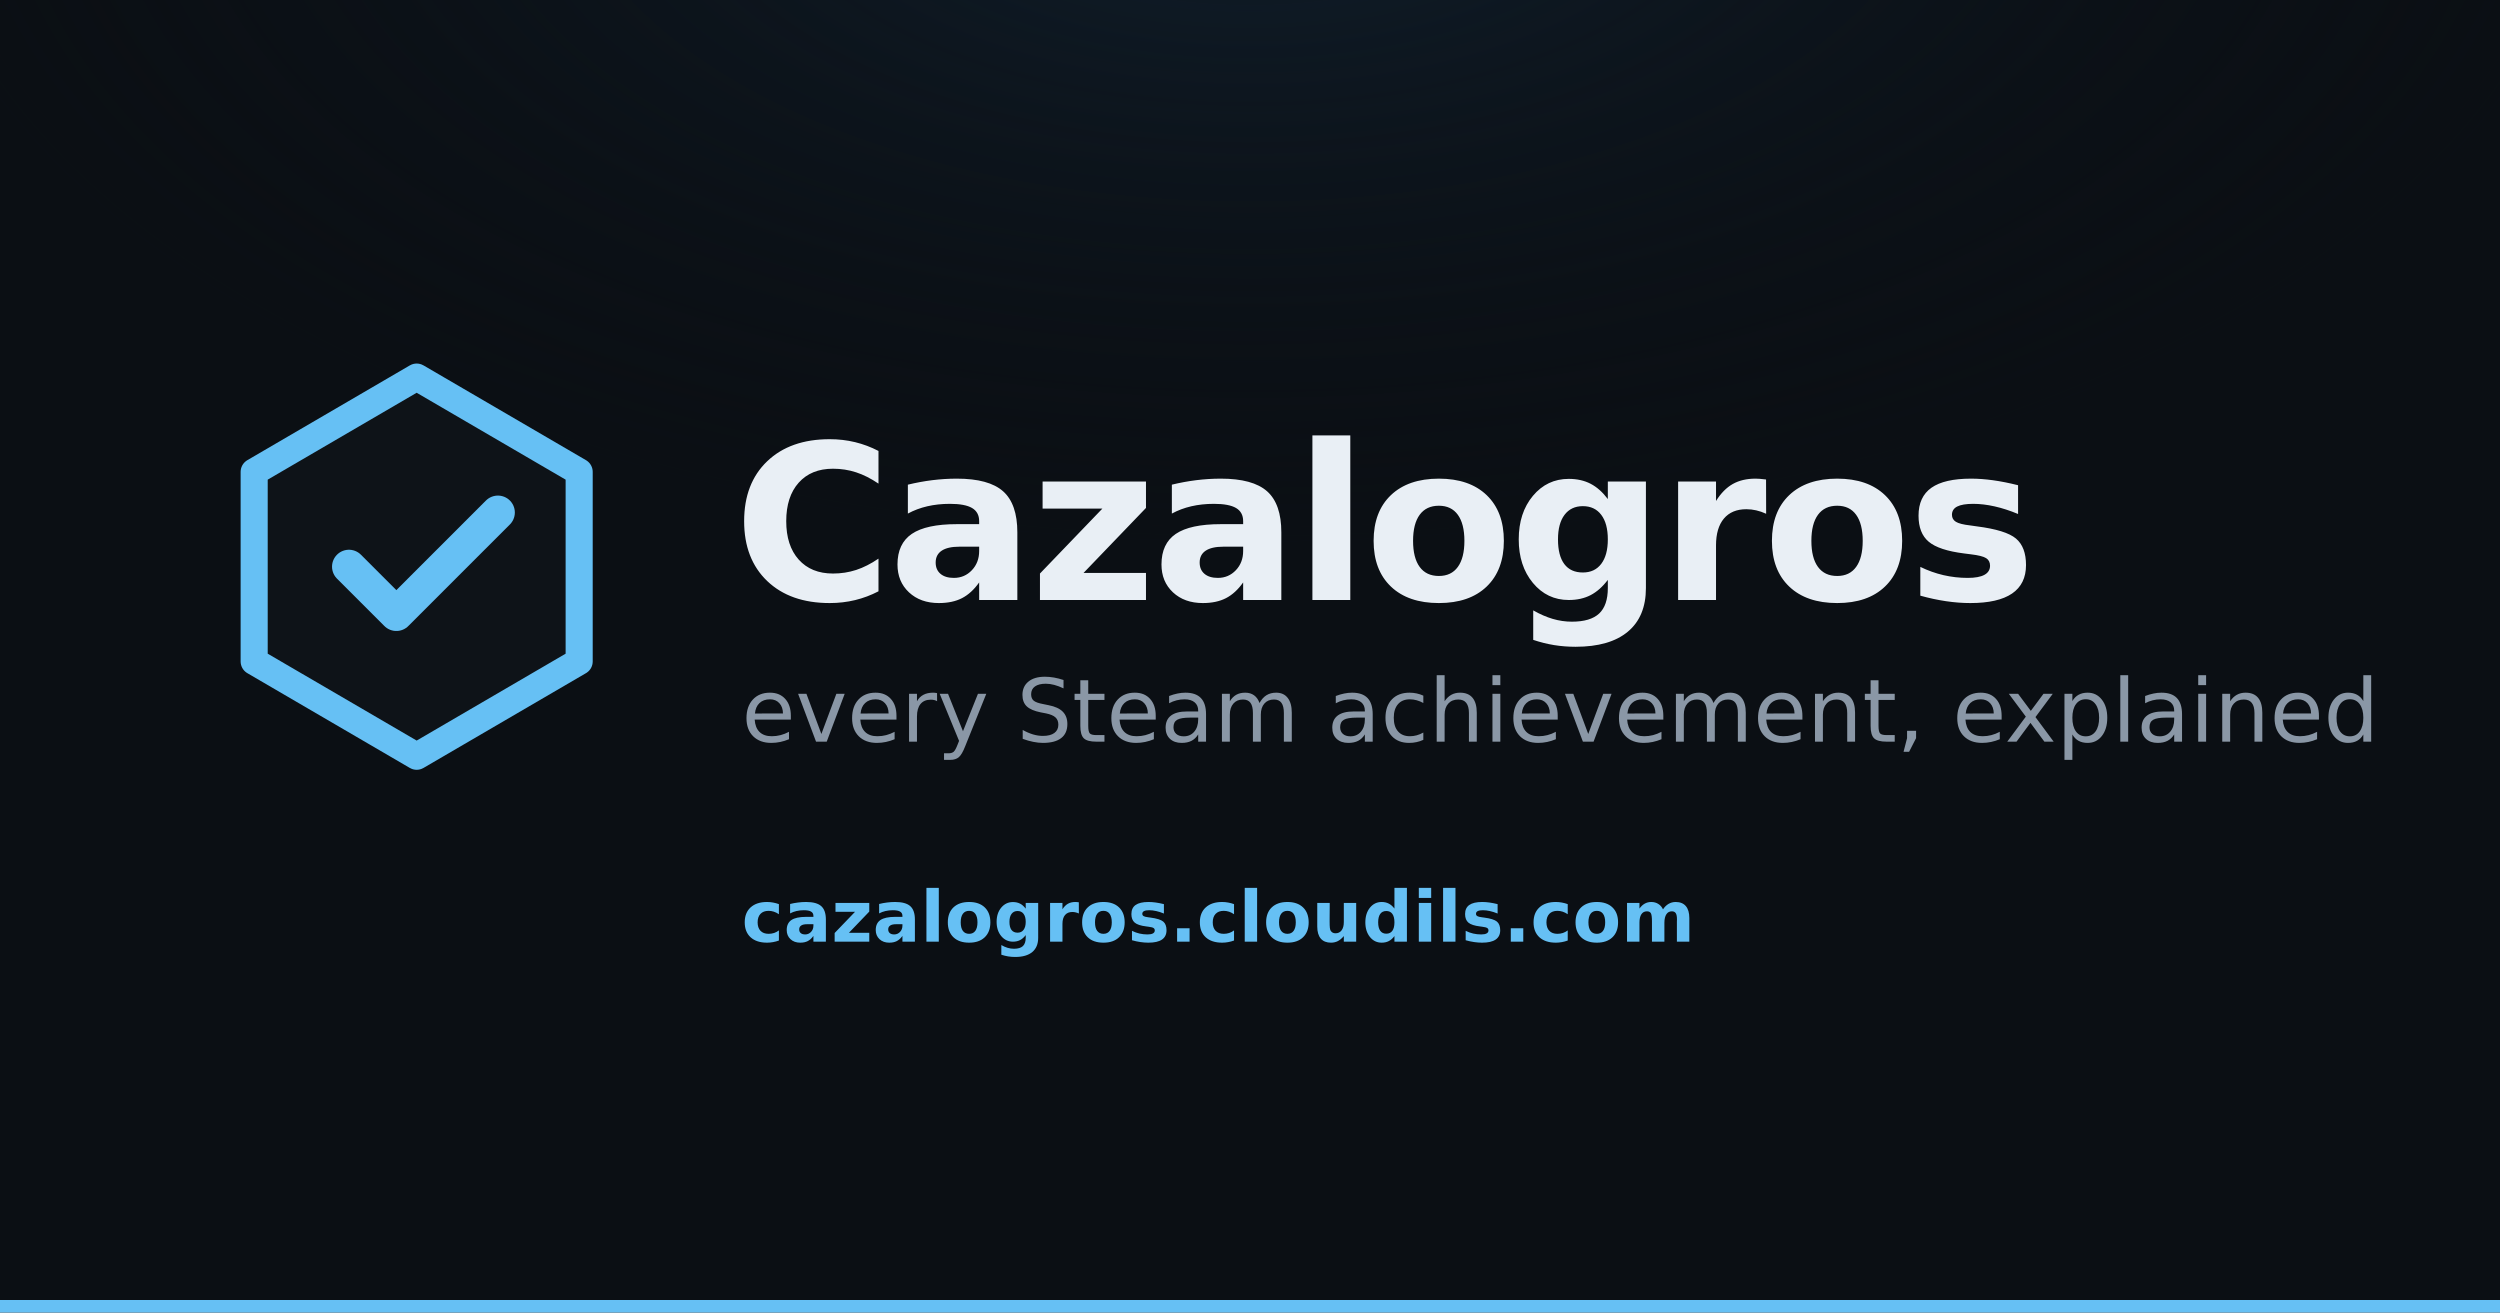
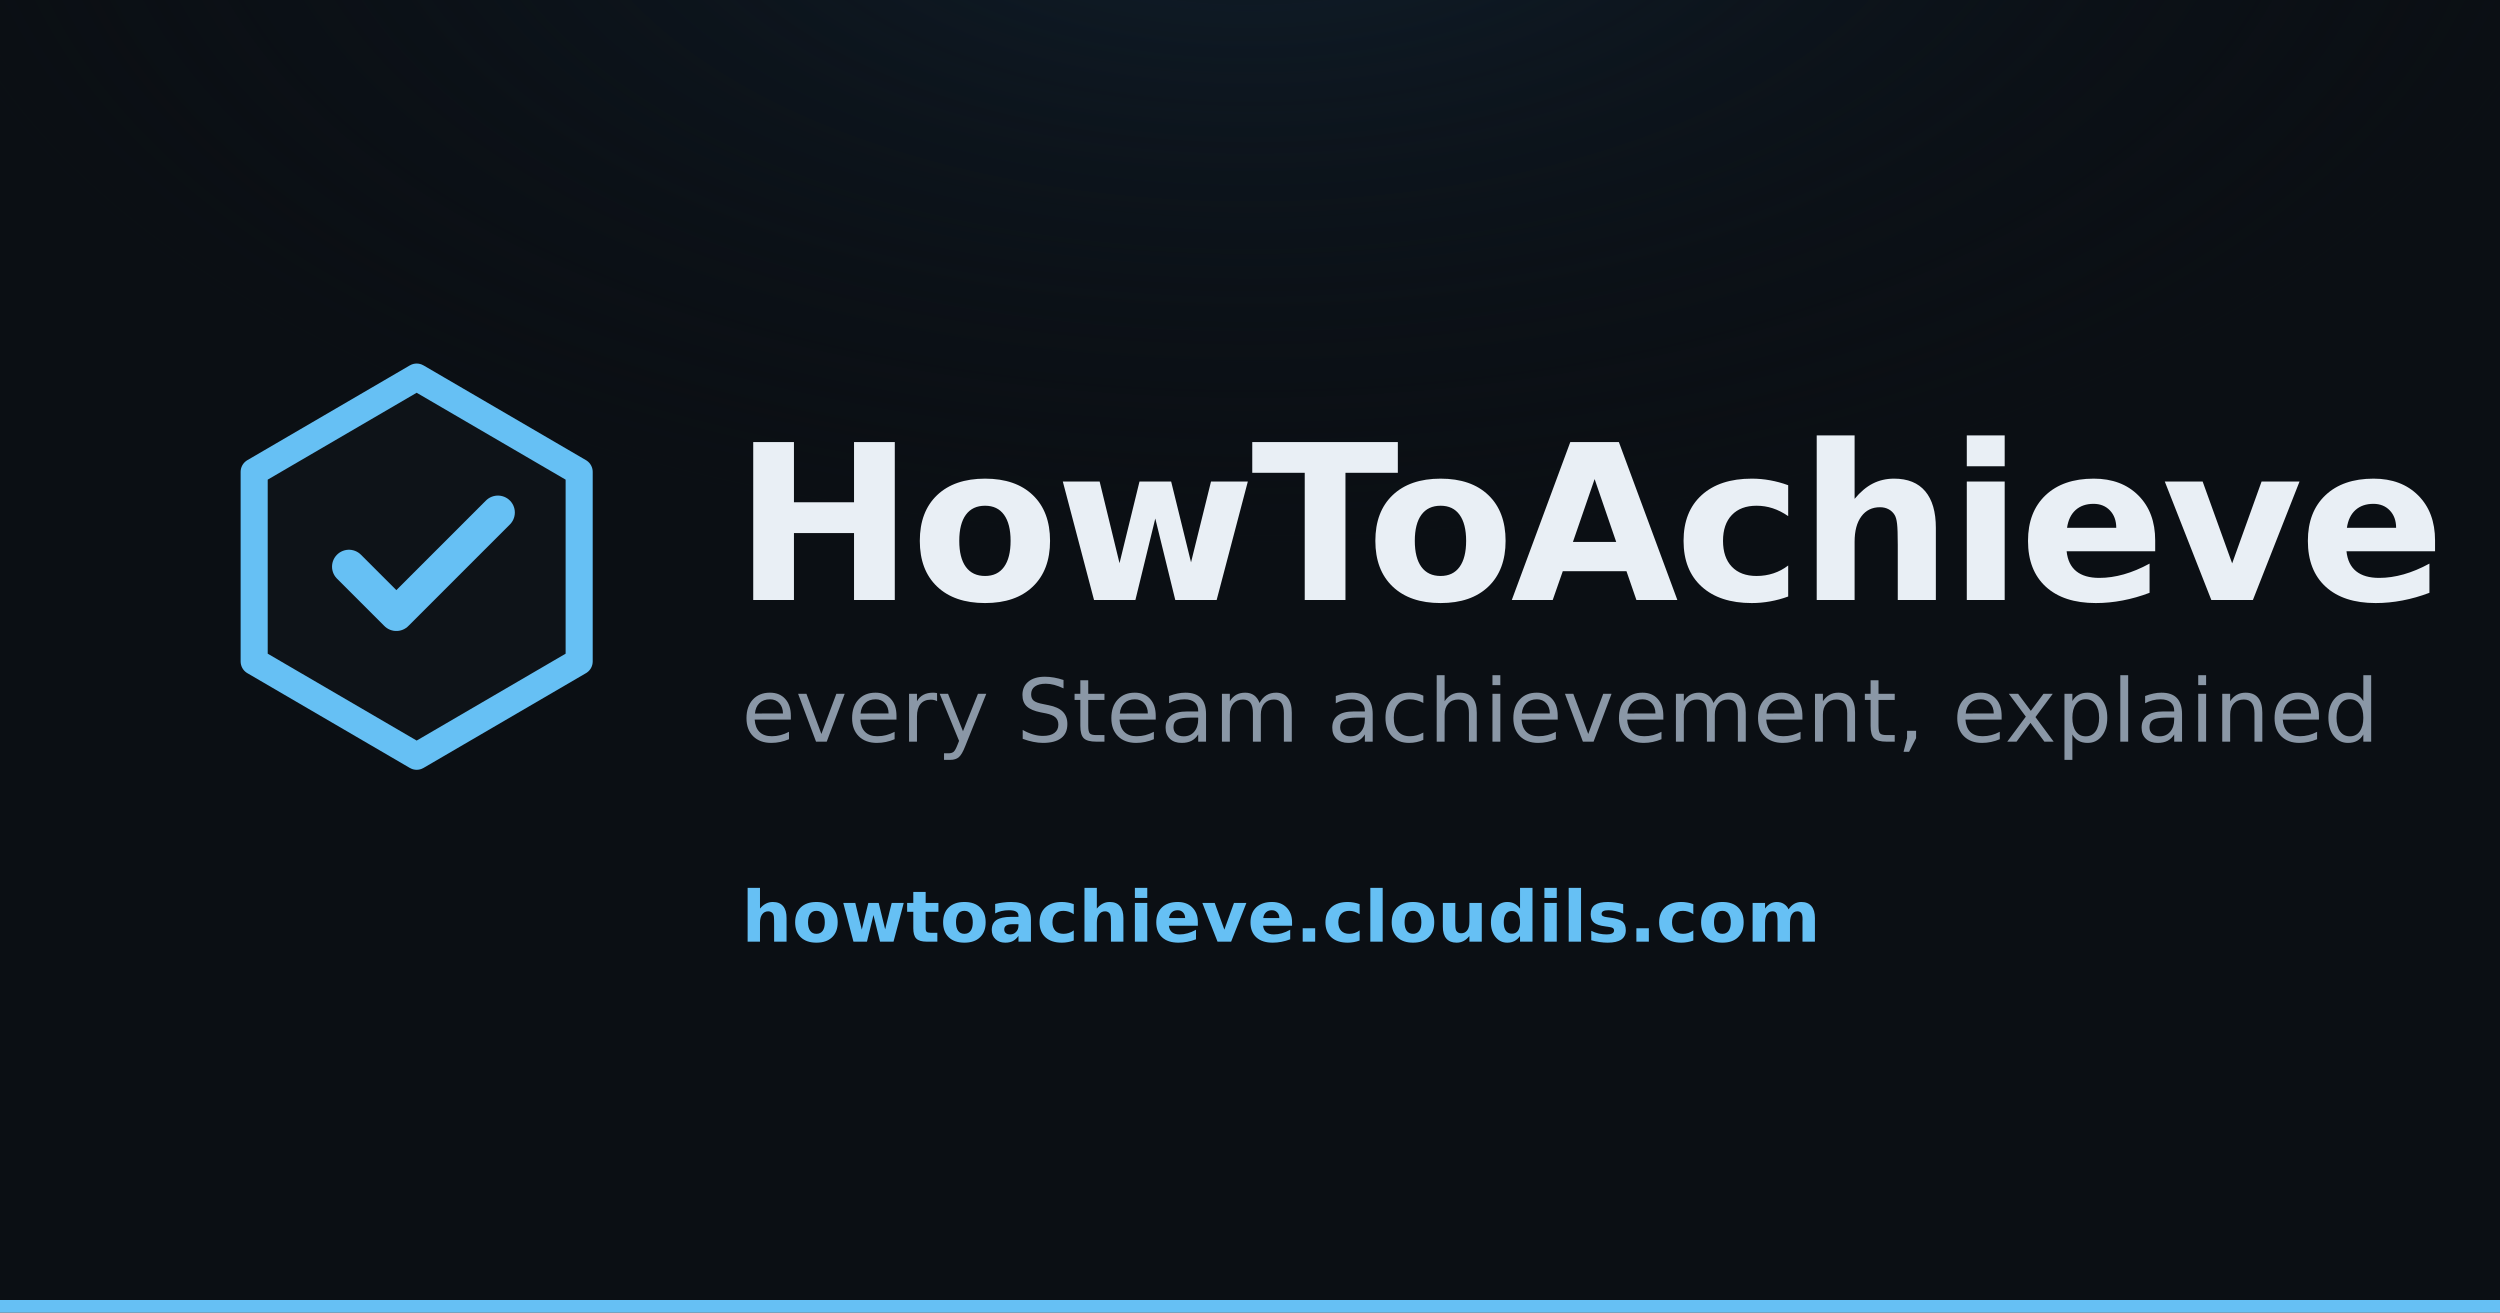
<svg xmlns="http://www.w3.org/2000/svg" width="1200" height="630" viewBox="0 0 1200 630">
  <defs>
    <radialGradient id="glow" cx="50%" cy="-12%" r="78%">
      <stop offset="0%" stop-color="#10202e" />
      <stop offset="70%" stop-color="#0b0f14" stop-opacity="0" />
    </radialGradient>
  </defs>
  <rect width="1200" height="630" fill="#0b0f14" />
  <rect width="1200" height="630" fill="url(#glow)" />
  <g transform="translate(96 168) scale(6.5)">
    <path d="M16 2 28 9v14l-12 7L4 23V9z" fill="#0e1318" stroke="#66c0f4" stroke-width="2" stroke-linejoin="round" />
    <path d="m11 16 3.5 3.5L22 12" fill="none" stroke="#66c0f4" stroke-width="2.5" stroke-linecap="round" stroke-linejoin="round" />
  </g>
  <g font-family="Segoe UI, DejaVu Sans, Helvetica, Arial, sans-serif">
-     <text x="352" y="288" fill="#e9eff5" font-size="104" font-weight="700" letter-spacing="-2">Cazalogros</text>
+     <text x="352" y="288" fill="#e9eff5" font-size="104" font-weight="700" letter-spacing="-2">HowToAchieve</text>
    <text x="356" y="356" fill="#8a97a6" font-size="42">every Steam achievement, explained</text>
-     <text x="356" y="452" fill="#66c0f4" font-size="34" font-weight="600">cazalogros.cloudils.com</text>
+     <text x="356" y="452" fill="#66c0f4" font-size="34" font-weight="600">howtoachieve.cloudils.com</text>
  </g>
  <rect x="0" y="624" width="1200" height="6" fill="#66c0f4" />
</svg>
